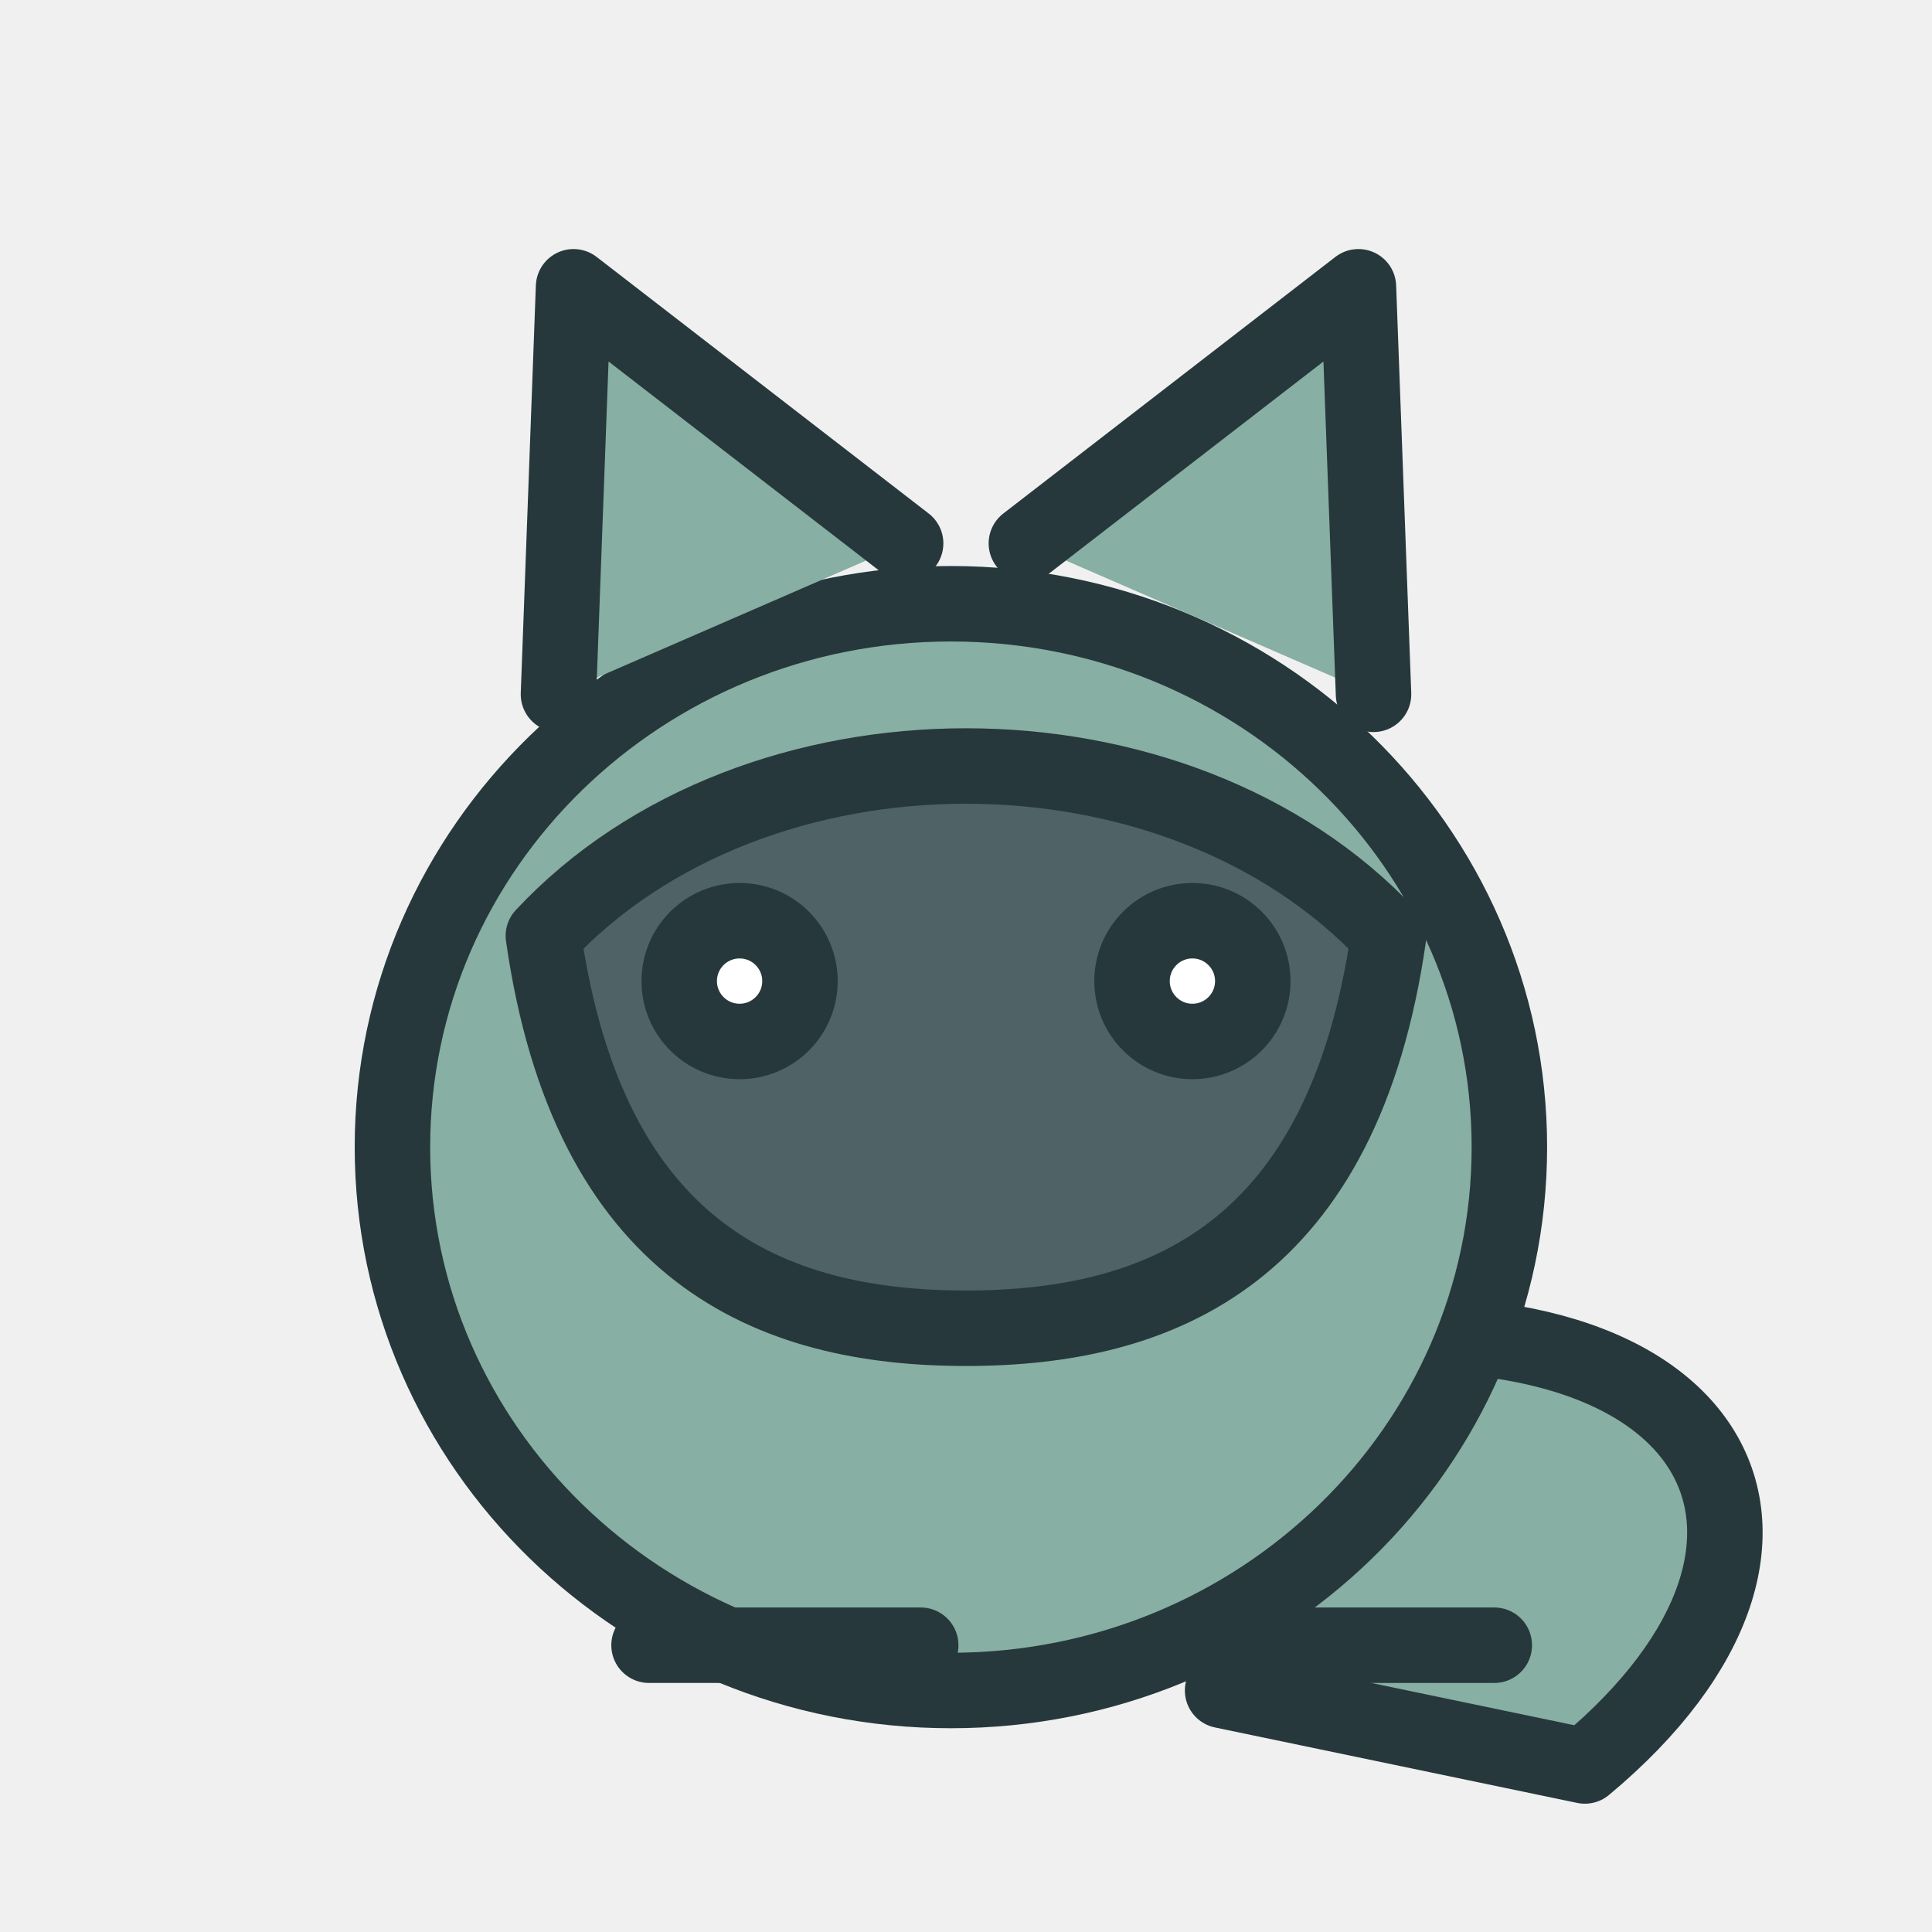
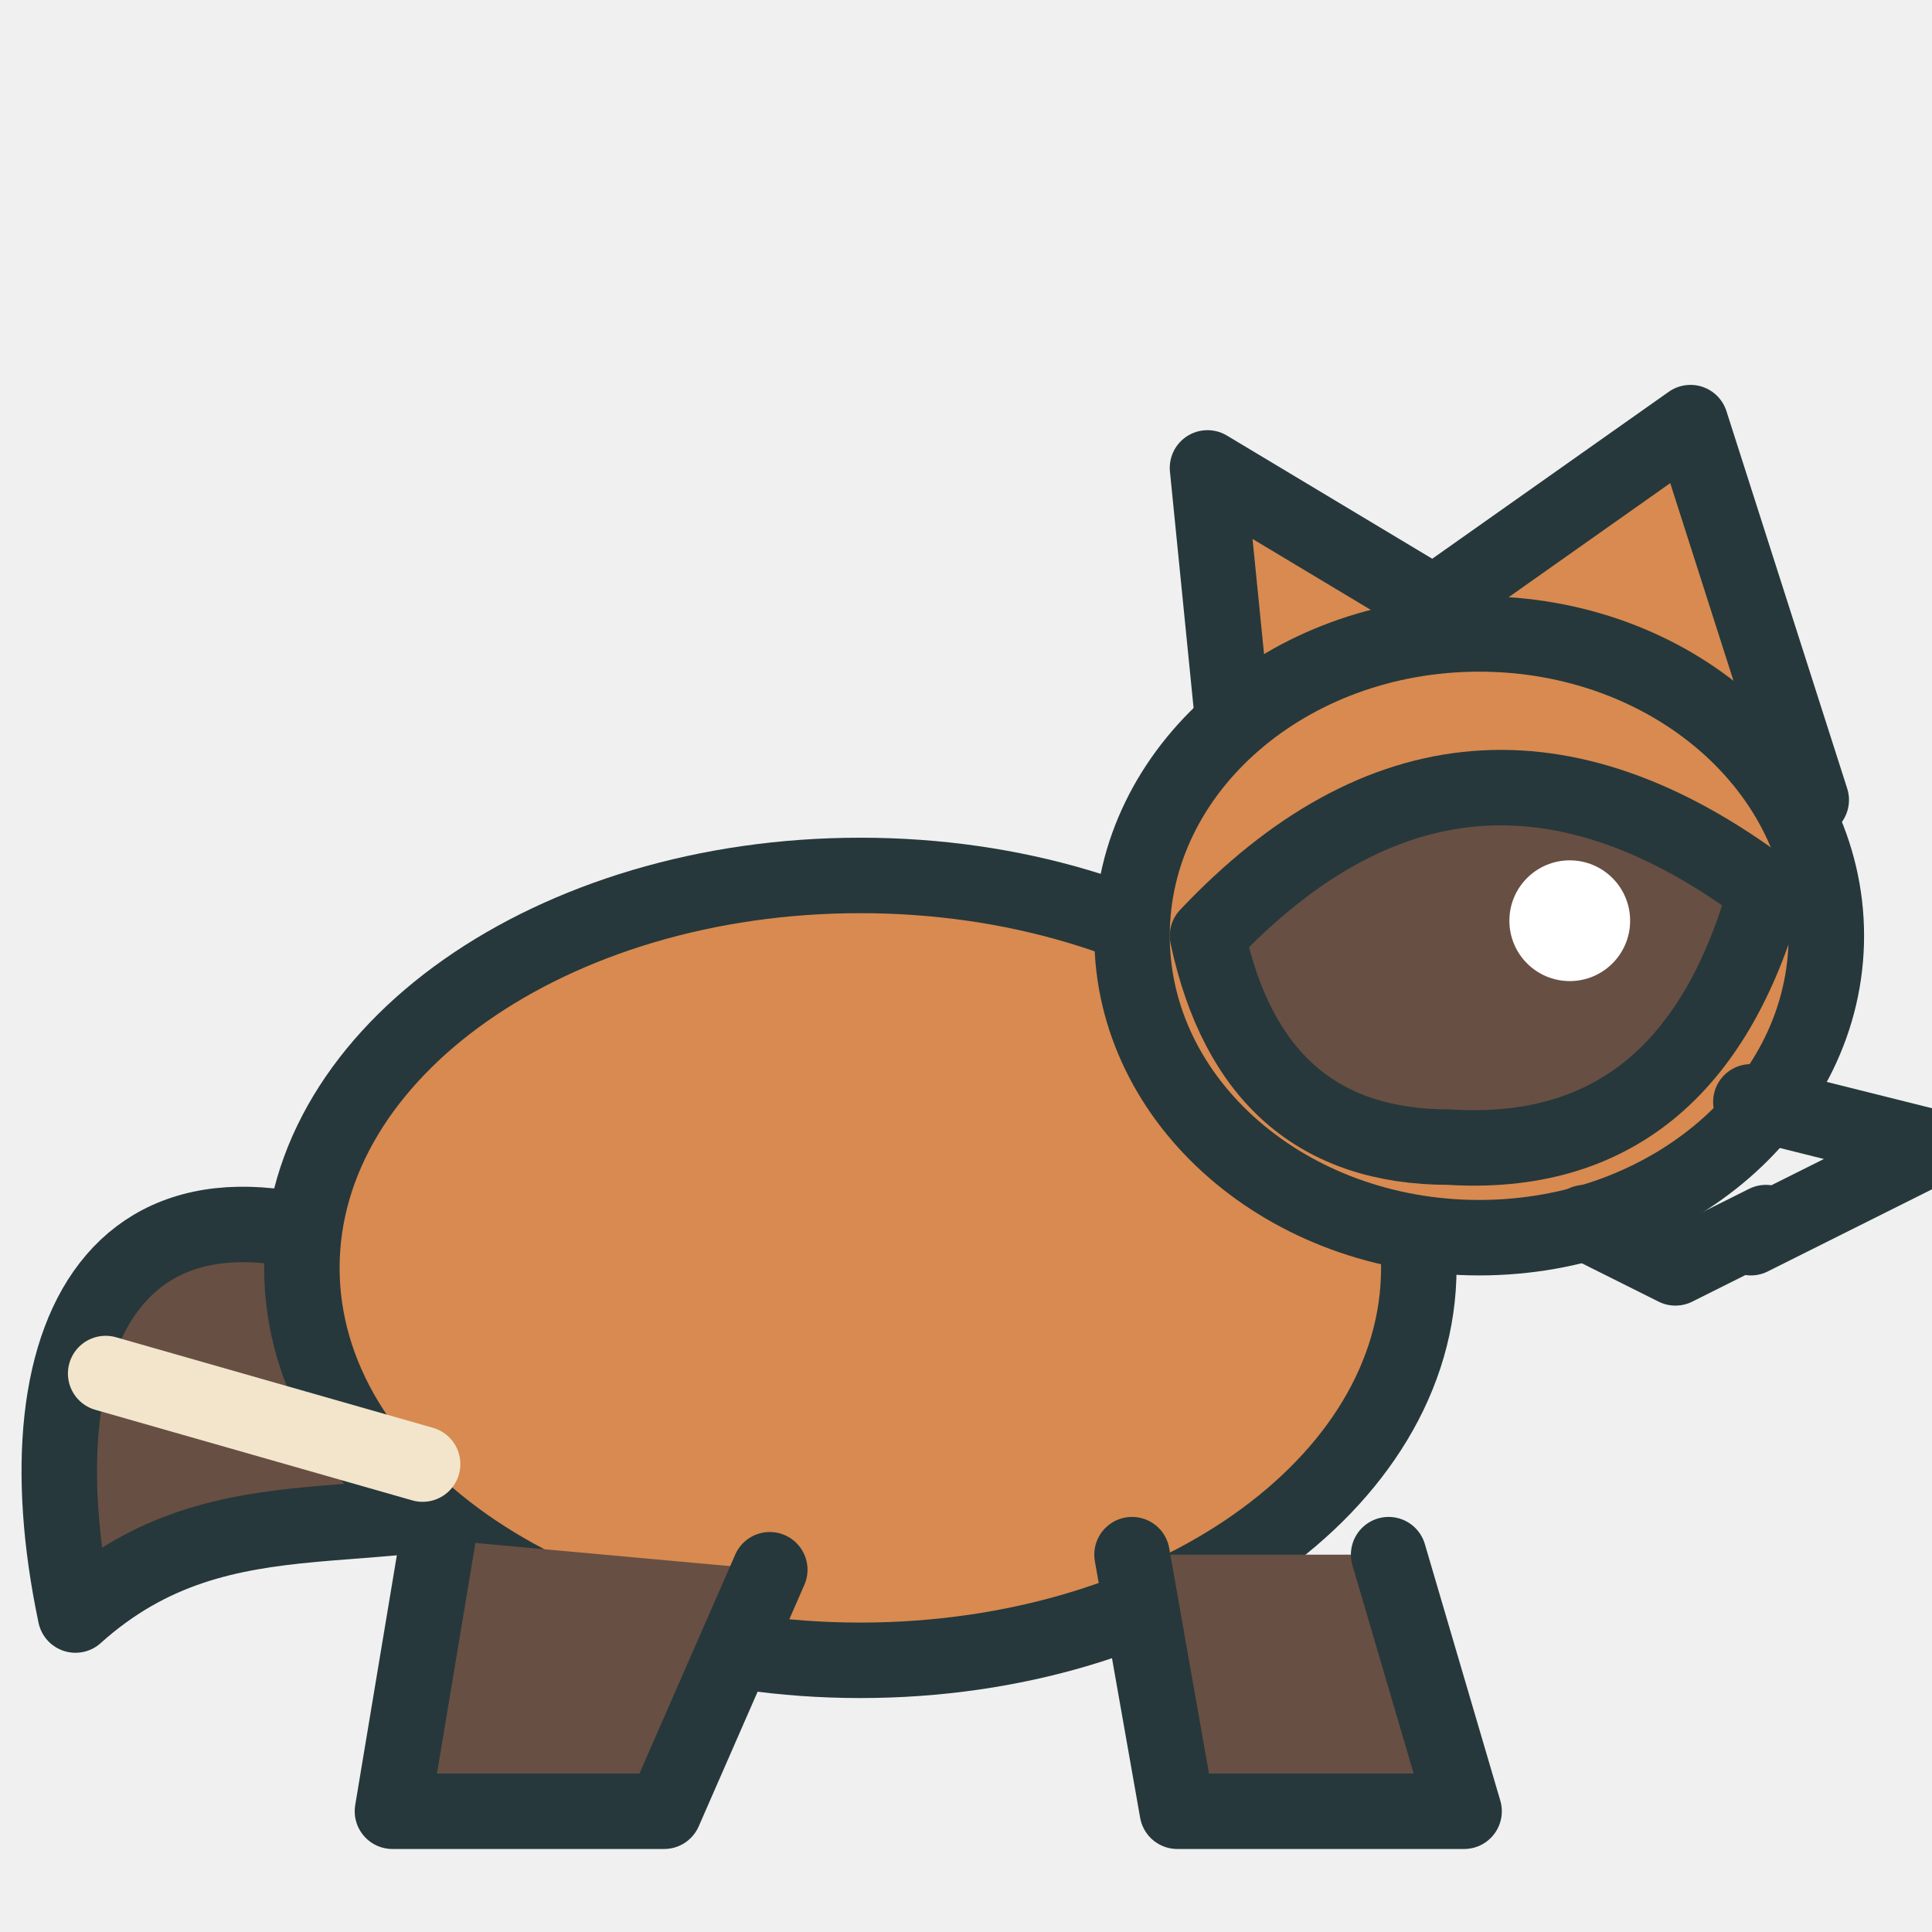
<svg xmlns="http://www.w3.org/2000/svg" width="128" height="128" viewBox="0 0 128 128">
  <g stroke="#26383b" stroke-width="5" stroke-linecap="round" stroke-linejoin="round">
-     <path d="M85 89c29-4 38 13 20 28l-24-5" fill="#87afa3" />
-     <ellipse cx="63" cy="76" rx="37" ry="36" fill="#87afa3" />
-     <path d="m37 46 1-27 22 17m31 10-1-27-22 17" fill="#87afa3" />
-     <path d="M36 62c14-15 42-15 56 0-3 21-15 26-28 26S39 83 36 62Z" fill="#4f6266" />
-     <circle cx="49" cy="65" r="4" fill="#fff" />
-     <circle cx="79" cy="65" r="4" fill="#fff" />
-     <path d="M43 109h18m19 0h19" fill="none" />
+     <path d="M29 85C8 74 1 88 5 107c10-9 21-4 32-9" fill="#684f43" />
+     <ellipse cx="57" cy="84" rx="37" ry="26" fill="#d88a50" />
+     <path d="M29 102 26 120h18l7-16m24-1 3 17h19l-5-17" fill="#684f43" />
+     <path d="m82 51-2-20 15 9 17-12 8 25" fill="#d88a50" />
+     <ellipse cx="98" cy="62" rx="23" ry="20" fill="#d88a50" />
+     <path d="M80 62q17-18 37-3-5 18-21 17-13 0-16-14Z" fill="#684f43" />
+     <circle cx="104" cy="61" r="4" fill="#fff" stroke="none" />
+     <path d="m116 73 12 3-12 6m-11-1 6 3 6-3" fill="none" />
+     <path d="M7 91 28 97" fill="none" stroke="#f2e5cc" stroke-width="5" />
  </g>
</svg>
